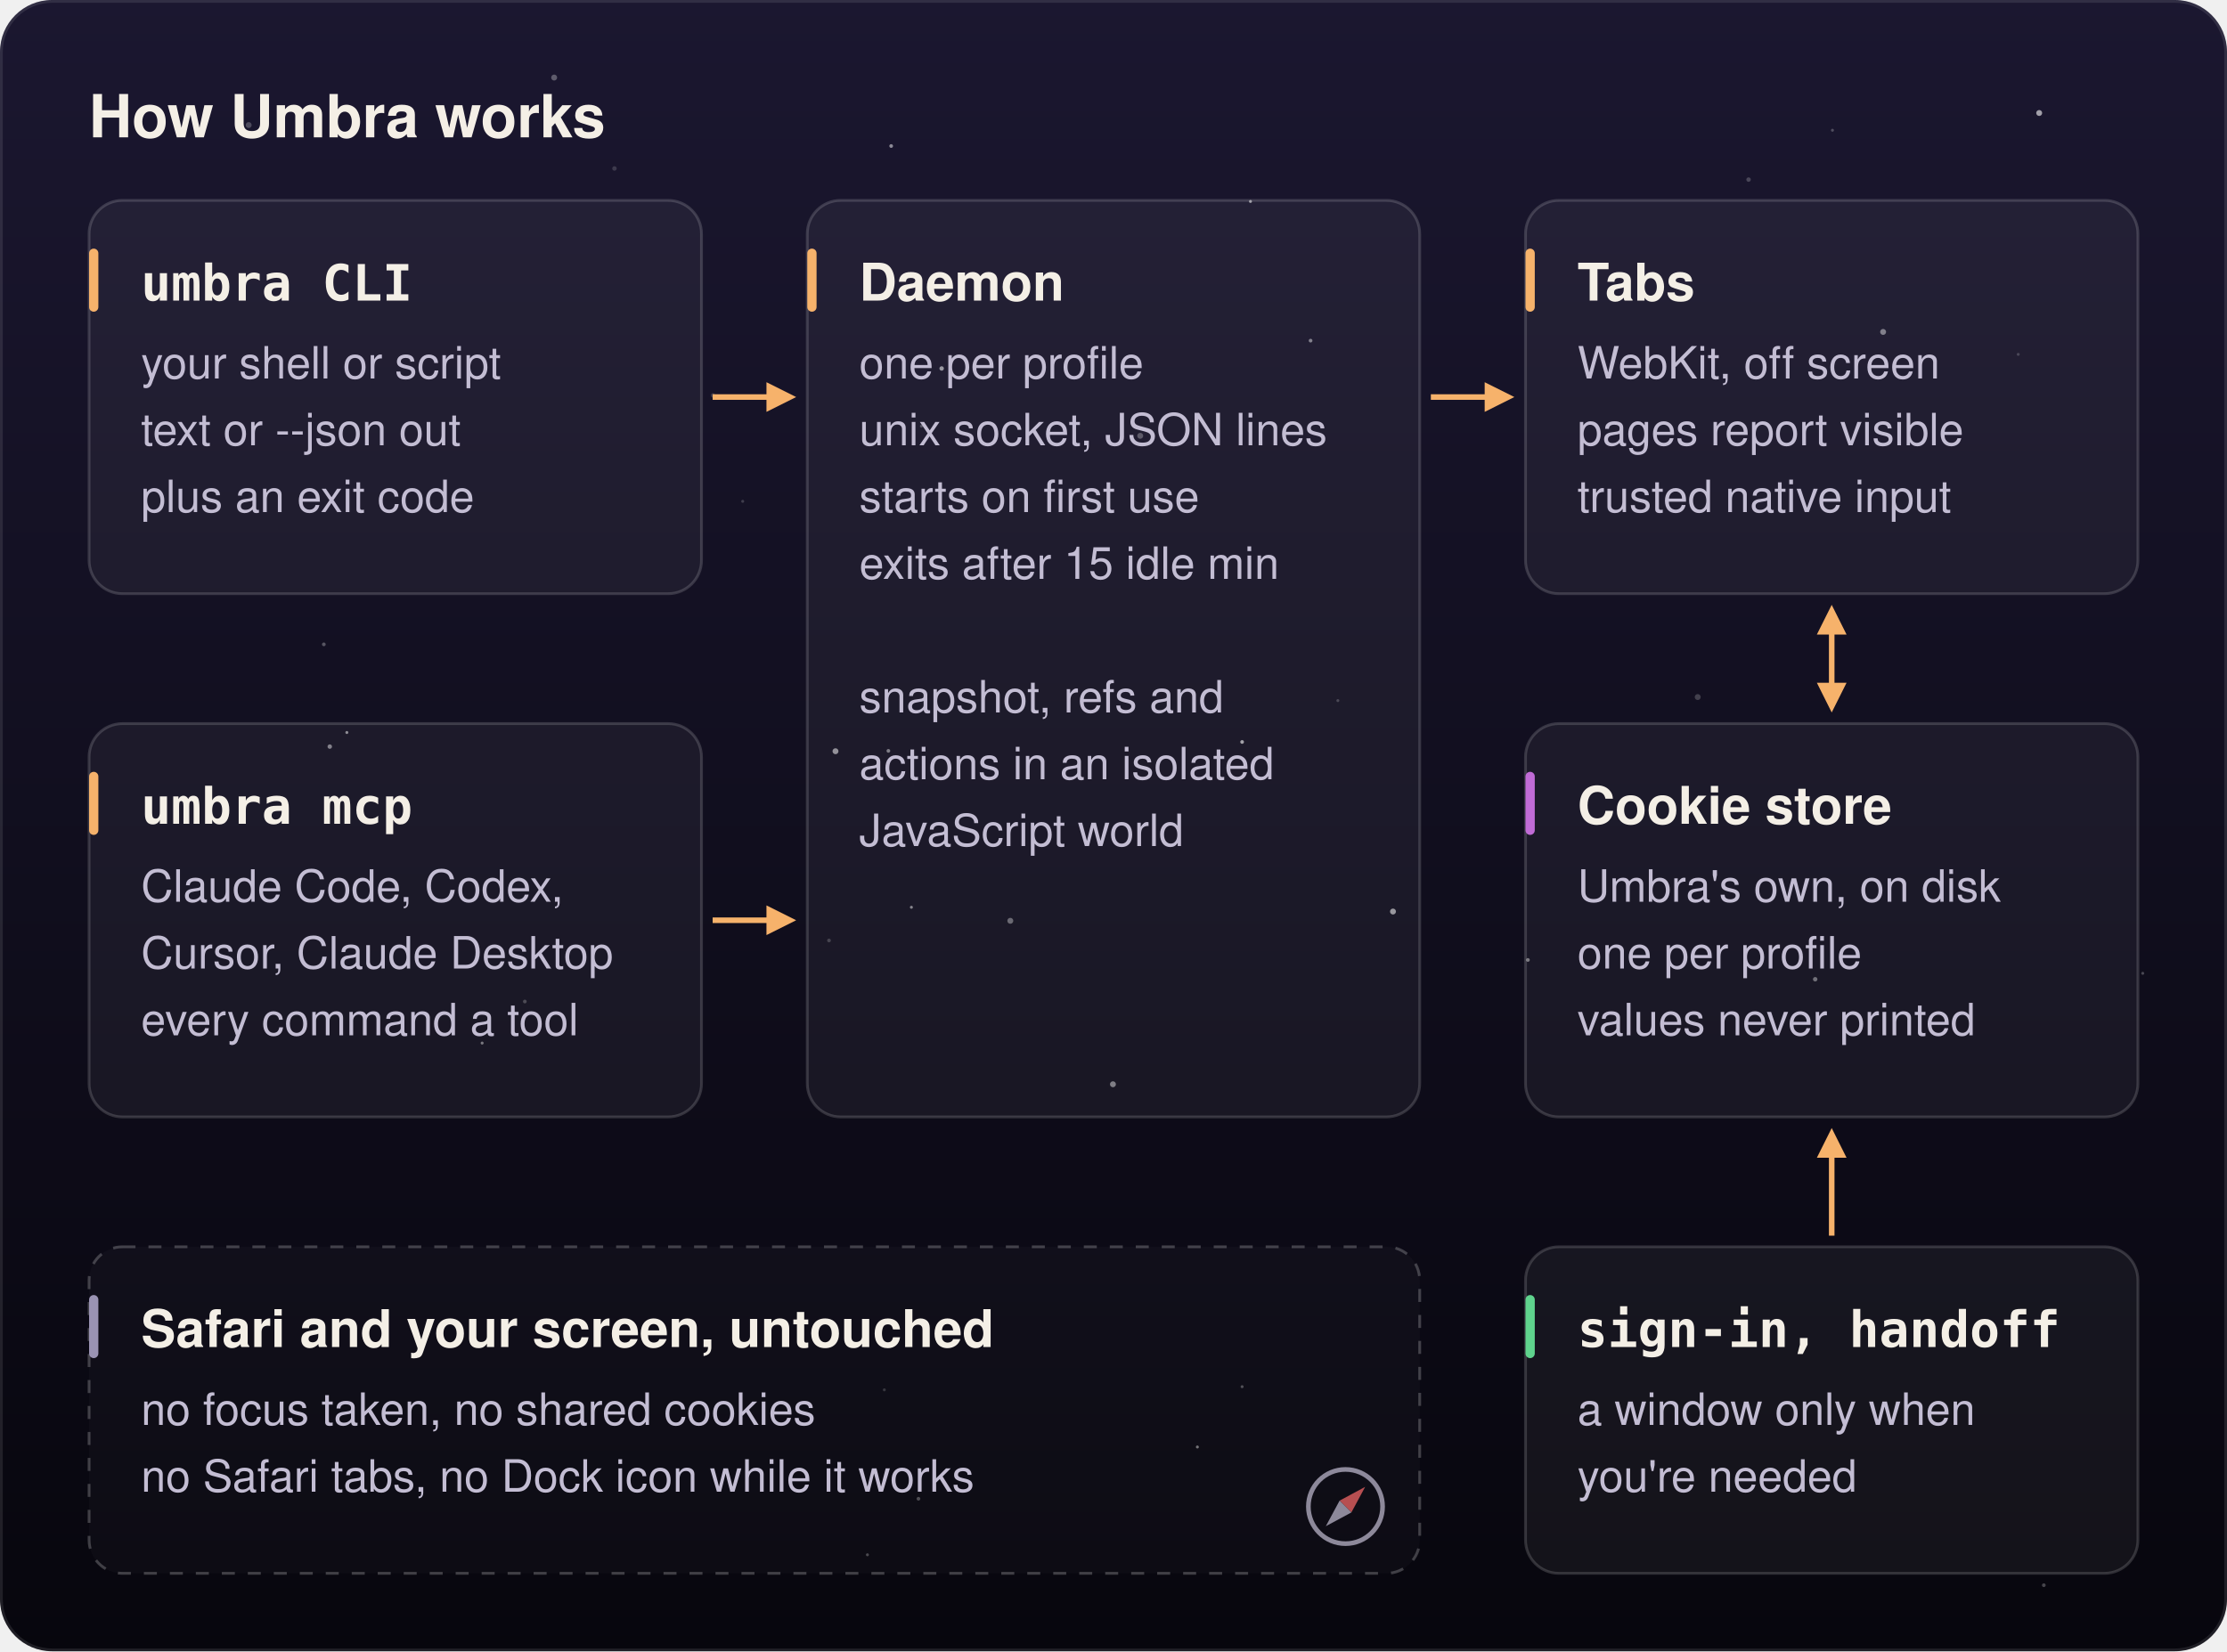
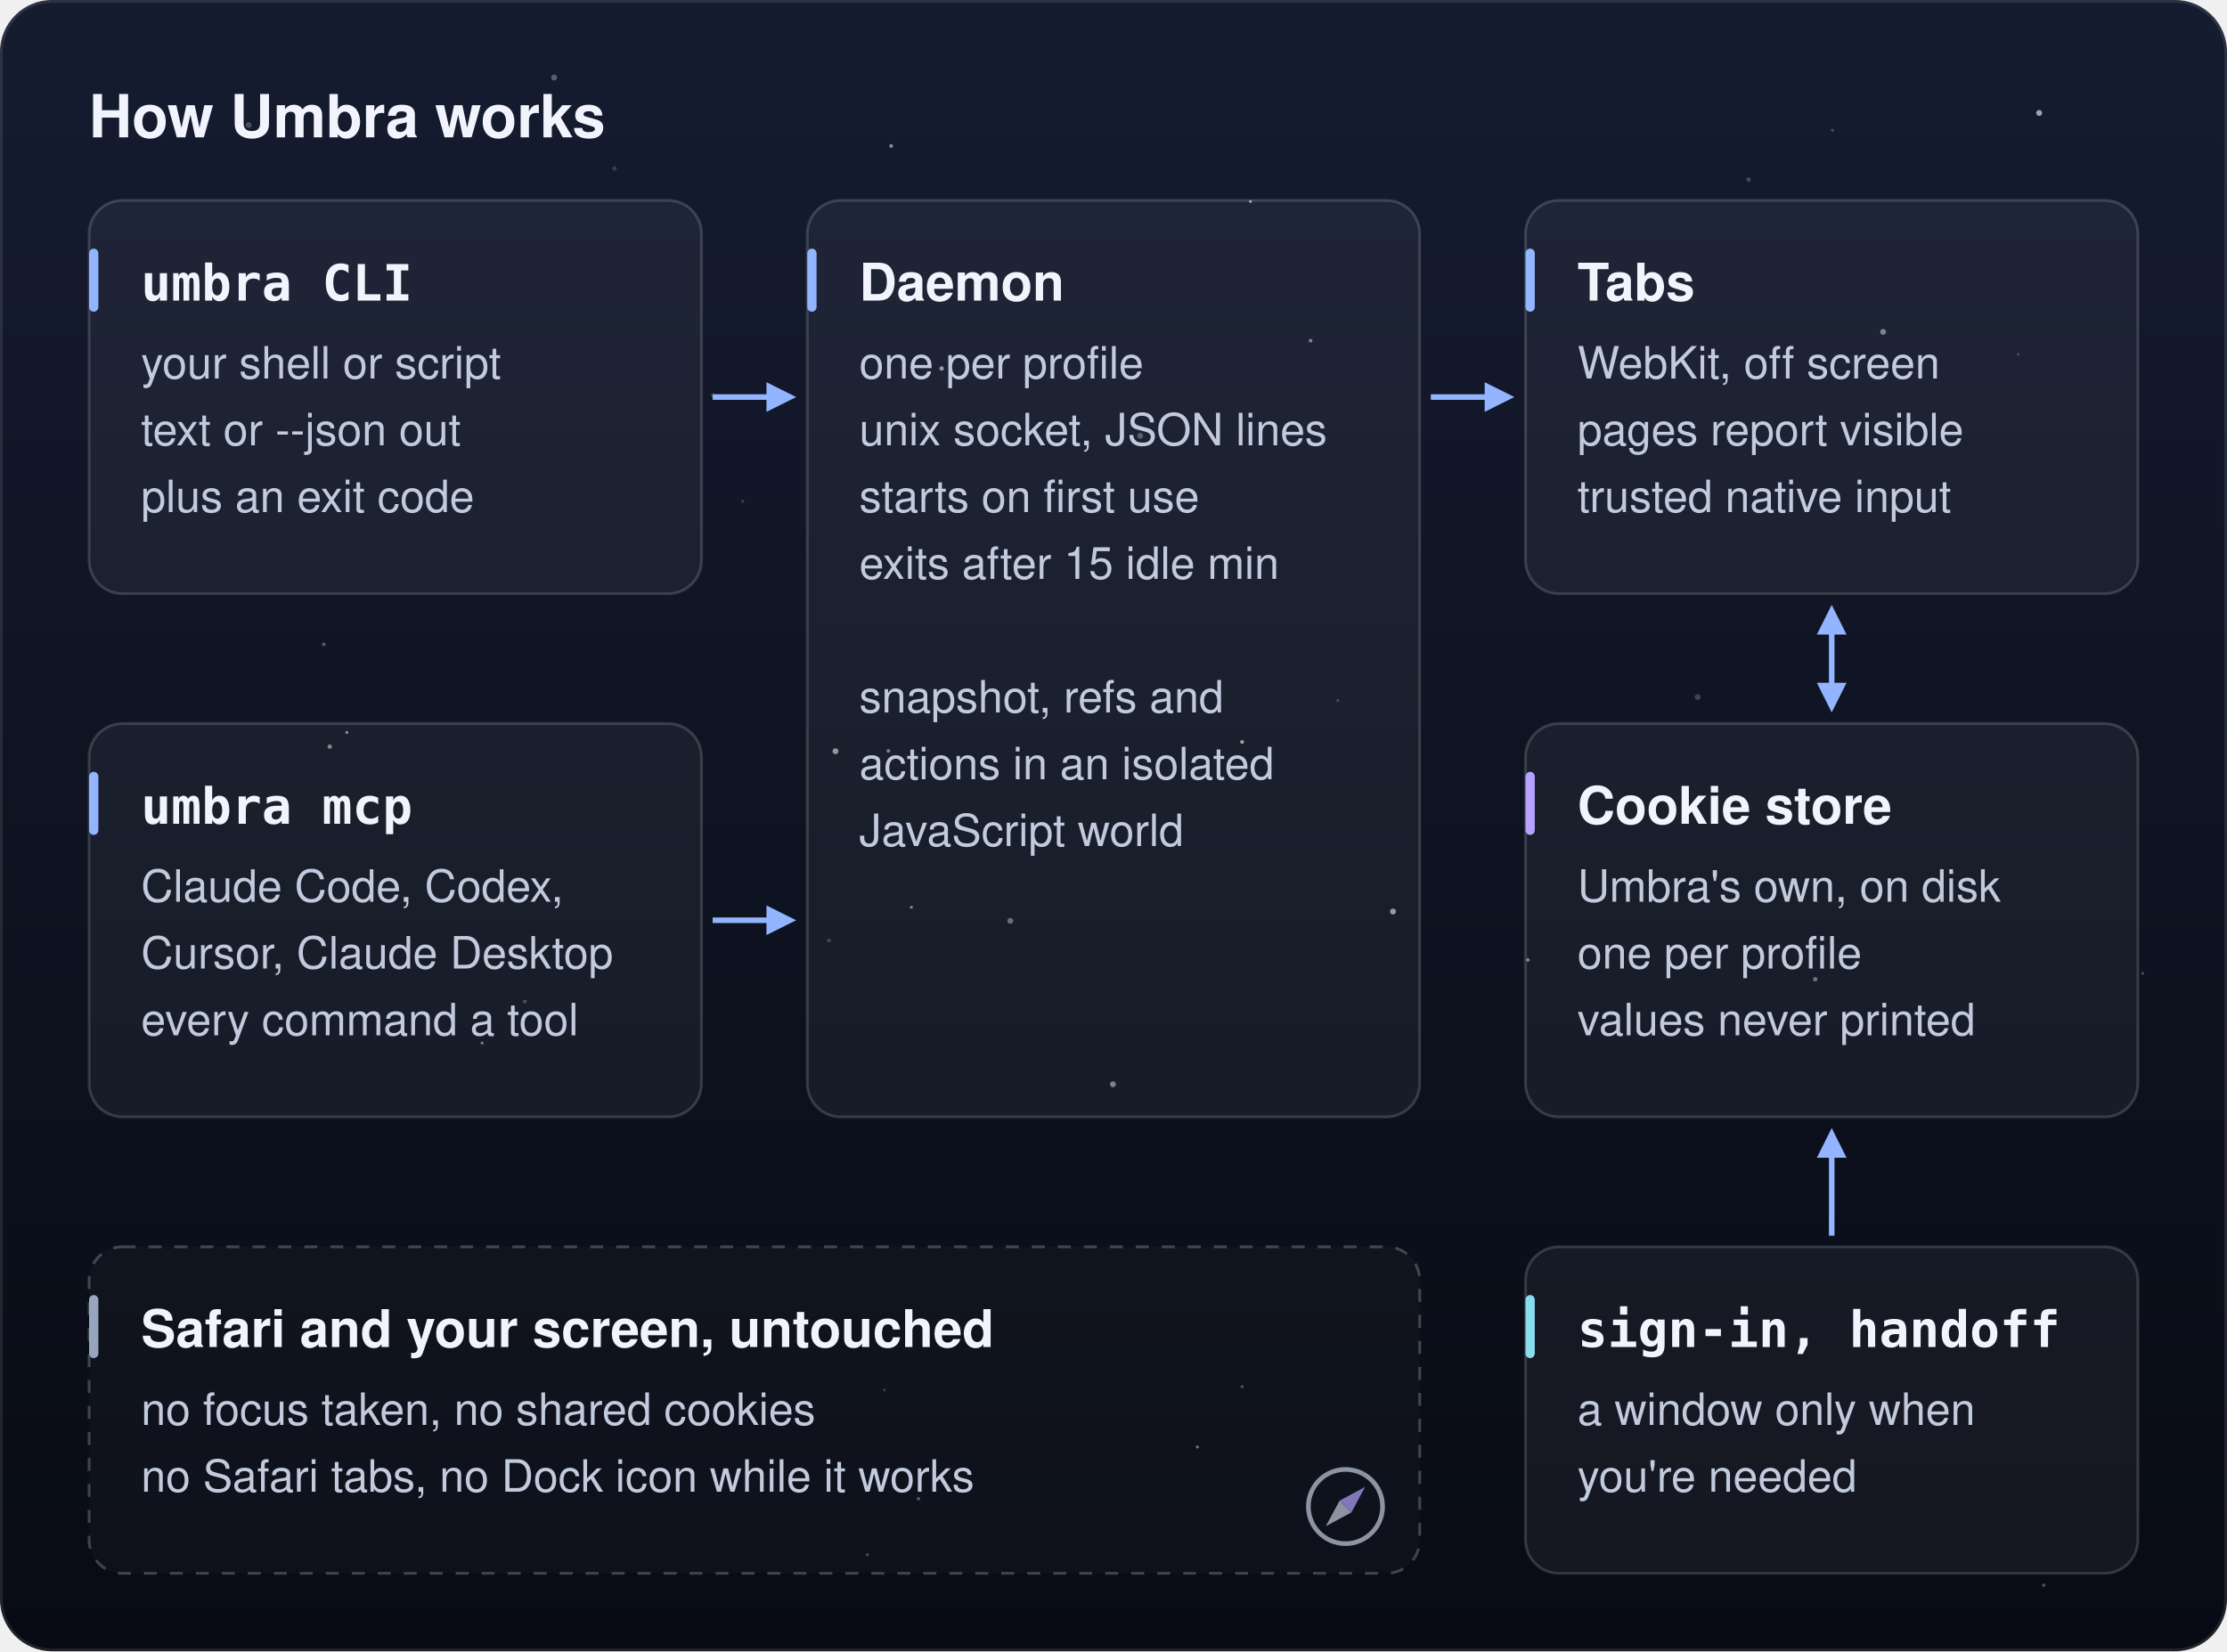
<svg xmlns="http://www.w3.org/2000/svg" viewBox="0 0 1200 890" width="1200" height="890" role="img" aria-labelledby="title desc">
  <defs>
    <radialGradient id="corona" cx="0" cy="0" r="230" gradientUnits="userSpaceOnUse">
-       <stop offset="0.60" stop-color="#ffe7b0" stop-opacity="0" />
-       <stop offset="0.655" stop-color="#fff1d2" stop-opacity="1" />
-       <stop offset="0.70" stop-color="#f6b26b" stop-opacity="0.7" />
-       <stop offset="0.82" stop-color="#c06bd6" stop-opacity="0.22" />
-       <stop offset="1" stop-color="#7c5cf6" stop-opacity="0" />
+       <stop offset="0.60" stop-color="#dce7ff" stop-opacity="0" />
+       <stop offset="0.655" stop-color="#e8edff" stop-opacity="1" />
+       <stop offset="0.70" stop-color="#93b4ff" stop-opacity="0.7" />
+       <stop offset="0.82" stop-color="#b5a1ff" stop-opacity="0.22" />
+       <stop offset="1" stop-color="#7c83f6" stop-opacity="0" />
    </radialGradient>
    <radialGradient id="rays" cx="0" cy="0" r="262" gradientUnits="userSpaceOnUse">
-       <stop offset="0.56" stop-color="#fff1d2" stop-opacity="0.75" />
-       <stop offset="0.72" stop-color="#f6b26b" stop-opacity="0.32" />
-       <stop offset="1" stop-color="#c06bd6" stop-opacity="0" />
+       <stop offset="0.56" stop-color="#e8edff" stop-opacity="0.75" />
+       <stop offset="0.72" stop-color="#93b4ff" stop-opacity="0.32" />
+       <stop offset="1" stop-color="#b5a1ff" stop-opacity="0" />
    </radialGradient>
    <radialGradient id="moon" cx="-40" cy="-50" r="190" gradientUnits="userSpaceOnUse">
-       <stop offset="0" stop-color="#1c1830" />
-       <stop offset="1" stop-color="#07060d" />
+       <stop offset="0" stop-color="#192039" />
+       <stop offset="1" stop-color="#080b14" />
    </radialGradient>
    <radialGradient id="bead" cx="0" cy="0" r="46" gradientUnits="userSpaceOnUse">
      <stop offset="0" stop-color="#ffffff" />
-       <stop offset="0.18" stop-color="#fff4dc" />
-       <stop offset="0.45" stop-color="#ffd08a" stop-opacity="0.45" />
-       <stop offset="1" stop-color="#ffb35c" stop-opacity="0" />
+       <stop offset="0.18" stop-color="#edf3ff" />
+       <stop offset="0.45" stop-color="#bbceff" stop-opacity="0.45" />
+       <stop offset="1" stop-color="#93b4ff" stop-opacity="0" />
    </radialGradient>
    <radialGradient id="halo" cx="0.5" cy="0.5" r="0.5">
-       <stop offset="0" stop-color="#7c5cf6" stop-opacity="0.20" />
-       <stop offset="1" stop-color="#7c5cf6" stop-opacity="0" />
+       <stop offset="0" stop-color="#7c83f6" stop-opacity="0.20" />
+       <stop offset="1" stop-color="#7c83f6" stop-opacity="0" />
    </radialGradient>
    <filter id="soft" x="-25%" y="-25%" width="150%" height="150%">
      <feGaussianBlur stdDeviation="2.6" />
    </filter>
    <linearGradient id="sky" x1="0" y1="0" x2="0" y2="1">
-       <stop offset="0" stop-color="#1b1730" />
-       <stop offset="1" stop-color="#07060d" />
+       <stop offset="0" stop-color="#151c30" />
+       <stop offset="1" stop-color="#080b14" />
    </linearGradient>
  </defs>
  <rect width="1200" height="890" rx="28" fill="url(#sky)" />
  <rect x="0.75" y="0.75" width="1198.5" height="888.5" rx="27.25" fill="none" stroke="#ffffff" stroke-opacity="0.10" stroke-width="1.5" />
  <circle cx="544.4" cy="496.3" r="1.6" fill="#ffffff" fill-opacity="0.35" />
  <circle cx="1014.7" cy="178.9" r="1.6" fill="#ffffff" fill-opacity="0.43" />
  <circle cx="942.2" cy="96.8" r="1.2" fill="#ffffff" fill-opacity="0.21" />
  <circle cx="645.2" cy="779.9" r="0.8" fill="#ffffff" fill-opacity="0.42" />
  <circle cx="478.7" cy="404.7" r="1" fill="#ffffff" fill-opacity="0.43" />
  <circle cx="987.4" cy="70.2" r="0.8" fill="#ffffff" fill-opacity="0.24" />
  <circle cx="298.6" cy="41.8" r="1.6" fill="#ffffff" fill-opacity="0.30" />
  <circle cx="706.2" cy="183.6" r="1" fill="#ffffff" fill-opacity="0.44" />
  <circle cx="599.7" cy="584.4" r="1.6" fill="#ffffff" fill-opacity="0.44" />
  <circle cx="491.1" cy="489.0" r="0.8" fill="#ffffff" fill-opacity="0.47" />
  <circle cx="384.2" cy="213.1" r="1.2" fill="#ffffff" fill-opacity="0.16" />
  <circle cx="673.8" cy="108.6" r="0.8" fill="#ffffff" fill-opacity="0.53" />
  <circle cx="467.4" cy="838.0" r="0.8" fill="#ffffff" fill-opacity="0.25" />
  <circle cx="1098.8" cy="60.9" r="1.6" fill="#ffffff" fill-opacity="0.59" />
  <circle cx="480.2" cy="78.7" r="1" fill="#ffffff" fill-opacity="0.50" />
  <circle cx="331.1" cy="90.8" r="1.2" fill="#ffffff" fill-opacity="0.16" />
  <circle cx="494.9" cy="807.8" r="1" fill="#ffffff" fill-opacity="0.26" />
  <circle cx="134.0" cy="67.4" r="1.6" fill="#ffffff" fill-opacity="0.23" />
  <circle cx="669.3" cy="399.9" r="1" fill="#ffffff" fill-opacity="0.59" />
  <circle cx="914.8" cy="375.7" r="1.6" fill="#ffffff" fill-opacity="0.20" />
  <circle cx="507.4" cy="198.6" r="1.2" fill="#ffffff" fill-opacity="0.54" />
  <circle cx="1154.6" cy="524.6" r="0.8" fill="#ffffff" fill-opacity="0.24" />
  <circle cx="476.5" cy="749.1" r="0.8" fill="#ffffff" fill-opacity="0.17" />
  <circle cx="186.9" cy="394.8" r="0.8" fill="#ffffff" fill-opacity="0.50" />
  <circle cx="400.2" cy="270.2" r="0.8" fill="#ffffff" fill-opacity="0.18" />
  <circle cx="259.8" cy="562.2" r="0.8" fill="#ffffff" fill-opacity="0.42" />
  <circle cx="450.2" cy="404.9" r="1.6" fill="#ffffff" fill-opacity="0.52" />
  <circle cx="174.5" cy="347.3" r="1" fill="#ffffff" fill-opacity="0.29" />
  <circle cx="282.8" cy="539.8" r="1" fill="#ffffff" fill-opacity="0.22" />
  <circle cx="750.6" cy="491.3" r="1.6" fill="#ffffff" fill-opacity="0.55" />
  <circle cx="720.9" cy="377.6" r="0.8" fill="#ffffff" fill-opacity="0.20" />
  <circle cx="614.4" cy="234.9" r="1.6" fill="#ffffff" fill-opacity="0.27" />
  <circle cx="978.1" cy="527.8" r="1.2" fill="#ffffff" fill-opacity="0.38" />
  <circle cx="1101.3" cy="854.4" r="1" fill="#ffffff" fill-opacity="0.25" />
  <circle cx="669.3" cy="747.4" r="0.8" fill="#ffffff" fill-opacity="0.28" />
  <circle cx="1087.5" cy="191.0" r="0.8" fill="#ffffff" fill-opacity="0.18" />
  <circle cx="496.5" cy="229.7" r="0.8" fill="#ffffff" fill-opacity="0.23" />
  <circle cx="446.7" cy="506.9" r="1" fill="#ffffff" fill-opacity="0.19" />
  <circle cx="177.7" cy="402.4" r="1.2" fill="#ffffff" fill-opacity="0.45" />
  <circle cx="823.3" cy="517.4" r="1" fill="#ffffff" fill-opacity="0.42" />
-   <text x="48" y="74" font-family="-apple-system, BlinkMacSystemFont, 'SF Pro Display', 'Segoe UI', Helvetica, Arial, sans-serif" font-size="32" font-weight="600" fill="#f4efe6">How Umbra works</text>
+   <text x="48" y="74" font-family="-apple-system, BlinkMacSystemFont, 'SF Pro Display', 'Segoe UI', Helvetica, Arial, sans-serif" font-size="32" font-weight="600" fill="#f1f4fc">How Umbra works</text>
  <rect x="48" y="108" width="330" height="212" rx="18" fill="#ffffff" fill-opacity="0.05" stroke="#ffffff" stroke-width="1.5" stroke-opacity="0.16" />
-   <rect x="48" y="134" width="5" height="34" rx="2.5" fill="#f6b26b" />
-   <text x="76" y="162" font-family="ui-monospace, SFMono-Regular, Menlo, Consolas, monospace" font-size="27" font-weight="600" fill="#f4efe6">umbra CLI</text>
-   <text x="76" y="204" font-family="-apple-system, BlinkMacSystemFont, 'SF Pro Display', 'Segoe UI', Helvetica, Arial, sans-serif" font-size="24" fill="#c3bdd3">your shell or script</text>
-   <text x="76" y="240" font-family="-apple-system, BlinkMacSystemFont, 'SF Pro Display', 'Segoe UI', Helvetica, Arial, sans-serif" font-size="24" fill="#c3bdd3">text or --json out</text>
-   <text x="76" y="276" font-family="-apple-system, BlinkMacSystemFont, 'SF Pro Display', 'Segoe UI', Helvetica, Arial, sans-serif" font-size="24" fill="#c3bdd3">plus an exit code</text>
+   <rect x="48" y="134" width="5" height="34" rx="2.5" fill="#93b4ff" />
+   <text x="76" y="162" font-family="ui-monospace, SFMono-Regular, Menlo, Consolas, monospace" font-size="27" font-weight="600" fill="#f1f4fc">umbra CLI</text>
+   <text x="76" y="204" font-family="-apple-system, BlinkMacSystemFont, 'SF Pro Display', 'Segoe UI', Helvetica, Arial, sans-serif" font-size="24" fill="#c2cadd">your shell or script</text>
+   <text x="76" y="240" font-family="-apple-system, BlinkMacSystemFont, 'SF Pro Display', 'Segoe UI', Helvetica, Arial, sans-serif" font-size="24" fill="#c2cadd">text or --json out</text>
+   <text x="76" y="276" font-family="-apple-system, BlinkMacSystemFont, 'SF Pro Display', 'Segoe UI', Helvetica, Arial, sans-serif" font-size="24" fill="#c2cadd">plus an exit code</text>
  <rect x="48" y="390" width="330" height="212" rx="18" fill="#ffffff" fill-opacity="0.05" stroke="#ffffff" stroke-width="1.5" stroke-opacity="0.16" />
-   <rect x="48" y="416" width="5" height="34" rx="2.5" fill="#f6b26b" />
-   <text x="76" y="444" font-family="ui-monospace, SFMono-Regular, Menlo, Consolas, monospace" font-size="27" font-weight="600" fill="#f4efe6">umbra mcp</text>
-   <text x="76" y="486" font-family="-apple-system, BlinkMacSystemFont, 'SF Pro Display', 'Segoe UI', Helvetica, Arial, sans-serif" font-size="24" fill="#c3bdd3">Claude Code, Codex,</text>
-   <text x="76" y="522" font-family="-apple-system, BlinkMacSystemFont, 'SF Pro Display', 'Segoe UI', Helvetica, Arial, sans-serif" font-size="24" fill="#c3bdd3">Cursor, Claude Desktop</text>
-   <text x="76" y="558" font-family="-apple-system, BlinkMacSystemFont, 'SF Pro Display', 'Segoe UI', Helvetica, Arial, sans-serif" font-size="24" fill="#c3bdd3">every command a tool</text>
+   <rect x="48" y="416" width="5" height="34" rx="2.5" fill="#93b4ff" />
+   <text x="76" y="444" font-family="ui-monospace, SFMono-Regular, Menlo, Consolas, monospace" font-size="27" font-weight="600" fill="#f1f4fc">umbra mcp</text>
+   <text x="76" y="486" font-family="-apple-system, BlinkMacSystemFont, 'SF Pro Display', 'Segoe UI', Helvetica, Arial, sans-serif" font-size="24" fill="#c2cadd">Claude Code, Codex,</text>
+   <text x="76" y="522" font-family="-apple-system, BlinkMacSystemFont, 'SF Pro Display', 'Segoe UI', Helvetica, Arial, sans-serif" font-size="24" fill="#c2cadd">Cursor, Claude Desktop</text>
+   <text x="76" y="558" font-family="-apple-system, BlinkMacSystemFont, 'SF Pro Display', 'Segoe UI', Helvetica, Arial, sans-serif" font-size="24" fill="#c2cadd">every command a tool</text>
  <rect x="435" y="108" width="330" height="494" rx="18" fill="#ffffff" fill-opacity="0.05" stroke="#ffffff" stroke-width="1.5" stroke-opacity="0.16" />
-   <rect x="435" y="134" width="5" height="34" rx="2.5" fill="#f6b26b" />
-   <text x="463" y="162" font-family="-apple-system, BlinkMacSystemFont, 'SF Pro Display', 'Segoe UI', Helvetica, Arial, sans-serif" font-size="28" font-weight="600" fill="#f4efe6">Daemon</text>
-   <text x="463" y="204" font-family="-apple-system, BlinkMacSystemFont, 'SF Pro Display', 'Segoe UI', Helvetica, Arial, sans-serif" font-size="24" fill="#c3bdd3">one per profile</text>
-   <text x="463" y="240" font-family="-apple-system, BlinkMacSystemFont, 'SF Pro Display', 'Segoe UI', Helvetica, Arial, sans-serif" font-size="24" fill="#c3bdd3">unix socket, JSON lines</text>
-   <text x="463" y="276" font-family="-apple-system, BlinkMacSystemFont, 'SF Pro Display', 'Segoe UI', Helvetica, Arial, sans-serif" font-size="24" fill="#c3bdd3">starts on first use</text>
-   <text x="463" y="312" font-family="-apple-system, BlinkMacSystemFont, 'SF Pro Display', 'Segoe UI', Helvetica, Arial, sans-serif" font-size="24" fill="#c3bdd3">exits after 15 idle min</text>
-   <text x="463" y="348" font-family="-apple-system, BlinkMacSystemFont, 'SF Pro Display', 'Segoe UI', Helvetica, Arial, sans-serif" font-size="24" fill="#c3bdd3" />
-   <text x="463" y="384" font-family="-apple-system, BlinkMacSystemFont, 'SF Pro Display', 'Segoe UI', Helvetica, Arial, sans-serif" font-size="24" fill="#c3bdd3">snapshot, refs and</text>
-   <text x="463" y="420" font-family="-apple-system, BlinkMacSystemFont, 'SF Pro Display', 'Segoe UI', Helvetica, Arial, sans-serif" font-size="24" fill="#c3bdd3">actions in an isolated</text>
-   <text x="463" y="456" font-family="-apple-system, BlinkMacSystemFont, 'SF Pro Display', 'Segoe UI', Helvetica, Arial, sans-serif" font-size="24" fill="#c3bdd3">JavaScript world</text>
+   <rect x="435" y="134" width="5" height="34" rx="2.5" fill="#93b4ff" />
+   <text x="463" y="162" font-family="-apple-system, BlinkMacSystemFont, 'SF Pro Display', 'Segoe UI', Helvetica, Arial, sans-serif" font-size="28" font-weight="600" fill="#f1f4fc">Daemon</text>
+   <text x="463" y="204" font-family="-apple-system, BlinkMacSystemFont, 'SF Pro Display', 'Segoe UI', Helvetica, Arial, sans-serif" font-size="24" fill="#c2cadd">one per profile</text>
+   <text x="463" y="240" font-family="-apple-system, BlinkMacSystemFont, 'SF Pro Display', 'Segoe UI', Helvetica, Arial, sans-serif" font-size="24" fill="#c2cadd">unix socket, JSON lines</text>
+   <text x="463" y="276" font-family="-apple-system, BlinkMacSystemFont, 'SF Pro Display', 'Segoe UI', Helvetica, Arial, sans-serif" font-size="24" fill="#c2cadd">starts on first use</text>
+   <text x="463" y="312" font-family="-apple-system, BlinkMacSystemFont, 'SF Pro Display', 'Segoe UI', Helvetica, Arial, sans-serif" font-size="24" fill="#c2cadd">exits after 15 idle min</text>
+   <text x="463" y="348" font-family="-apple-system, BlinkMacSystemFont, 'SF Pro Display', 'Segoe UI', Helvetica, Arial, sans-serif" font-size="24" fill="#c2cadd" />
+   <text x="463" y="384" font-family="-apple-system, BlinkMacSystemFont, 'SF Pro Display', 'Segoe UI', Helvetica, Arial, sans-serif" font-size="24" fill="#c2cadd">snapshot, refs and</text>
+   <text x="463" y="420" font-family="-apple-system, BlinkMacSystemFont, 'SF Pro Display', 'Segoe UI', Helvetica, Arial, sans-serif" font-size="24" fill="#c2cadd">actions in an isolated</text>
+   <text x="463" y="456" font-family="-apple-system, BlinkMacSystemFont, 'SF Pro Display', 'Segoe UI', Helvetica, Arial, sans-serif" font-size="24" fill="#c2cadd">JavaScript world</text>
  <rect x="822" y="108" width="330" height="212" rx="18" fill="#ffffff" fill-opacity="0.05" stroke="#ffffff" stroke-width="1.5" stroke-opacity="0.16" />
-   <rect x="822" y="134" width="5" height="34" rx="2.5" fill="#f6b26b" />
-   <text x="850" y="162" font-family="-apple-system, BlinkMacSystemFont, 'SF Pro Display', 'Segoe UI', Helvetica, Arial, sans-serif" font-size="28" font-weight="600" fill="#f4efe6">Tabs</text>
-   <text x="850" y="204" font-family="-apple-system, BlinkMacSystemFont, 'SF Pro Display', 'Segoe UI', Helvetica, Arial, sans-serif" font-size="24" fill="#c3bdd3">WebKit, off screen</text>
-   <text x="850" y="240" font-family="-apple-system, BlinkMacSystemFont, 'SF Pro Display', 'Segoe UI', Helvetica, Arial, sans-serif" font-size="24" fill="#c3bdd3">pages report visible</text>
-   <text x="850" y="276" font-family="-apple-system, BlinkMacSystemFont, 'SF Pro Display', 'Segoe UI', Helvetica, Arial, sans-serif" font-size="24" fill="#c3bdd3">trusted native input</text>
+   <rect x="822" y="134" width="5" height="34" rx="2.5" fill="#93b4ff" />
+   <text x="850" y="162" font-family="-apple-system, BlinkMacSystemFont, 'SF Pro Display', 'Segoe UI', Helvetica, Arial, sans-serif" font-size="28" font-weight="600" fill="#f1f4fc">Tabs</text>
+   <text x="850" y="204" font-family="-apple-system, BlinkMacSystemFont, 'SF Pro Display', 'Segoe UI', Helvetica, Arial, sans-serif" font-size="24" fill="#c2cadd">WebKit, off screen</text>
+   <text x="850" y="240" font-family="-apple-system, BlinkMacSystemFont, 'SF Pro Display', 'Segoe UI', Helvetica, Arial, sans-serif" font-size="24" fill="#c2cadd">pages report visible</text>
+   <text x="850" y="276" font-family="-apple-system, BlinkMacSystemFont, 'SF Pro Display', 'Segoe UI', Helvetica, Arial, sans-serif" font-size="24" fill="#c2cadd">trusted native input</text>
  <rect x="822" y="390" width="330" height="212" rx="18" fill="#ffffff" fill-opacity="0.05" stroke="#ffffff" stroke-width="1.5" stroke-opacity="0.16" />
-   <rect x="822" y="416" width="5" height="34" rx="2.5" fill="#c06bd6" />
-   <text x="850" y="444" font-family="-apple-system, BlinkMacSystemFont, 'SF Pro Display', 'Segoe UI', Helvetica, Arial, sans-serif" font-size="28" font-weight="600" fill="#f4efe6">Cookie store</text>
-   <text x="850" y="486" font-family="-apple-system, BlinkMacSystemFont, 'SF Pro Display', 'Segoe UI', Helvetica, Arial, sans-serif" font-size="24" fill="#c3bdd3">Umbra's own, on disk</text>
-   <text x="850" y="522" font-family="-apple-system, BlinkMacSystemFont, 'SF Pro Display', 'Segoe UI', Helvetica, Arial, sans-serif" font-size="24" fill="#c3bdd3">one per profile</text>
-   <text x="850" y="558" font-family="-apple-system, BlinkMacSystemFont, 'SF Pro Display', 'Segoe UI', Helvetica, Arial, sans-serif" font-size="24" fill="#c3bdd3">values never printed</text>
+   <rect x="822" y="416" width="5" height="34" rx="2.5" fill="#b5a1ff" />
+   <text x="850" y="444" font-family="-apple-system, BlinkMacSystemFont, 'SF Pro Display', 'Segoe UI', Helvetica, Arial, sans-serif" font-size="28" font-weight="600" fill="#f1f4fc">Cookie store</text>
+   <text x="850" y="486" font-family="-apple-system, BlinkMacSystemFont, 'SF Pro Display', 'Segoe UI', Helvetica, Arial, sans-serif" font-size="24" fill="#c2cadd">Umbra's own, on disk</text>
+   <text x="850" y="522" font-family="-apple-system, BlinkMacSystemFont, 'SF Pro Display', 'Segoe UI', Helvetica, Arial, sans-serif" font-size="24" fill="#c2cadd">one per profile</text>
+   <text x="850" y="558" font-family="-apple-system, BlinkMacSystemFont, 'SF Pro Display', 'Segoe UI', Helvetica, Arial, sans-serif" font-size="24" fill="#c2cadd">values never printed</text>
  <rect x="48" y="672" width="717" height="176" rx="18" fill="#ffffff" fill-opacity="0.02" stroke="#ffffff" stroke-width="1.5" stroke-dasharray="7 7" stroke-opacity="0.22" />
-   <rect x="48" y="698" width="5" height="34" rx="2.5" fill="#9a93b3" />
-   <text x="76" y="726" font-family="-apple-system, BlinkMacSystemFont, 'SF Pro Display', 'Segoe UI', Helvetica, Arial, sans-serif" font-size="28" font-weight="600" fill="#f4efe6">Safari and your screen, untouched</text>
-   <text x="76" y="768" font-family="-apple-system, BlinkMacSystemFont, 'SF Pro Display', 'Segoe UI', Helvetica, Arial, sans-serif" font-size="24" fill="#c3bdd3">no focus taken, no shared cookies</text>
-   <text x="76" y="804" font-family="-apple-system, BlinkMacSystemFont, 'SF Pro Display', 'Segoe UI', Helvetica, Arial, sans-serif" font-size="24" fill="#c3bdd3">no Safari tabs, no Dock icon while it works</text>
+   <rect x="48" y="698" width="5" height="34" rx="2.5" fill="#98a5bf" />
+   <text x="76" y="726" font-family="-apple-system, BlinkMacSystemFont, 'SF Pro Display', 'Segoe UI', Helvetica, Arial, sans-serif" font-size="28" font-weight="600" fill="#f1f4fc">Safari and your screen, untouched</text>
+   <text x="76" y="768" font-family="-apple-system, BlinkMacSystemFont, 'SF Pro Display', 'Segoe UI', Helvetica, Arial, sans-serif" font-size="24" fill="#c2cadd">no focus taken, no shared cookies</text>
+   <text x="76" y="804" font-family="-apple-system, BlinkMacSystemFont, 'SF Pro Display', 'Segoe UI', Helvetica, Arial, sans-serif" font-size="24" fill="#c2cadd">no Safari tabs, no Dock icon while it works</text>
  <g transform="translate(725 812)" opacity="0.7">
-     <circle r="20" fill="none" stroke="#c3bdd3" stroke-width="2.5" />
+     <circle r="20" fill="none" stroke="#c2cadd" stroke-width="2.5" />
    <g transform="rotate(45)">
-       <path d="M0 -15 L4.5 0 L-4.5 0 Z" fill="#ff6b6b" />
-       <path d="M0 15 L4.5 0 L-4.5 0 Z" fill="#c3bdd3" />
+       <path d="M0 -15 L4.5 0 L-4.5 0 Z" fill="#b5a1ff" />
+       <path d="M0 15 L4.5 0 L-4.5 0 Z" fill="#c2cadd" />
    </g>
  </g>
  <rect x="822" y="672" width="330" height="176" rx="18" fill="#ffffff" fill-opacity="0.05" stroke="#ffffff" stroke-width="1.5" stroke-opacity="0.16" />
-   <rect x="822" y="698" width="5" height="34" rx="2.5" fill="#5fd38d" />
-   <text x="850" y="726" font-family="ui-monospace, SFMono-Regular, Menlo, Consolas, monospace" font-size="27" font-weight="600" fill="#f4efe6">sign-in, handoff</text>
-   <text x="850" y="768" font-family="-apple-system, BlinkMacSystemFont, 'SF Pro Display', 'Segoe UI', Helvetica, Arial, sans-serif" font-size="24" fill="#c3bdd3">a window only when</text>
-   <text x="850" y="804" font-family="-apple-system, BlinkMacSystemFont, 'SF Pro Display', 'Segoe UI', Helvetica, Arial, sans-serif" font-size="24" fill="#c3bdd3">you're needed</text>
-   <line x1="384" y1="214.0" x2="415" y2="214.0" stroke="#f6b26b" stroke-width="3" />
-   <path d="M429 214.0 L413 206.0 L413 222.0 Z" fill="#f6b26b" />
-   <line x1="384" y1="496.0" x2="415" y2="496.0" stroke="#f6b26b" stroke-width="3" />
-   <path d="M429 496.0 L413 488.0 L413 504.0 Z" fill="#f6b26b" />
-   <line x1="771" y1="214.0" x2="802" y2="214.0" stroke="#f6b26b" stroke-width="3" />
-   <path d="M816 214.0 L800 206.0 L800 222.0 Z" fill="#f6b26b" />
-   <line x1="987.0" y1="340" x2="987.0" y2="370" stroke="#f6b26b" stroke-width="3" />
-   <path d="M987.0 384 L979.0 368 L995.0 368 Z" fill="#f6b26b" />
-   <path d="M987.0 326 L995.0 342 L979.0 342 Z" fill="#f6b26b" />
-   <line x1="987.0" y1="666" x2="987.0" y2="622" stroke="#f6b26b" stroke-width="3" />
-   <path d="M987.0 608 L995.0 624 L979.0 624 Z" fill="#f6b26b" />
+   <rect x="822" y="698" width="5" height="34" rx="2.5" fill="#87dced" />
+   <text x="850" y="726" font-family="ui-monospace, SFMono-Regular, Menlo, Consolas, monospace" font-size="27" font-weight="600" fill="#f1f4fc">sign-in, handoff</text>
+   <text x="850" y="768" font-family="-apple-system, BlinkMacSystemFont, 'SF Pro Display', 'Segoe UI', Helvetica, Arial, sans-serif" font-size="24" fill="#c2cadd">a window only when</text>
+   <text x="850" y="804" font-family="-apple-system, BlinkMacSystemFont, 'SF Pro Display', 'Segoe UI', Helvetica, Arial, sans-serif" font-size="24" fill="#c2cadd">you're needed</text>
+   <line x1="384" y1="214.0" x2="415" y2="214.0" stroke="#93b4ff" stroke-width="3" />
+   <path d="M429 214.0 L413 206.0 L413 222.0 Z" fill="#93b4ff" />
+   <line x1="384" y1="496.0" x2="415" y2="496.0" stroke="#93b4ff" stroke-width="3" />
+   <path d="M429 496.0 L413 488.0 L413 504.0 Z" fill="#93b4ff" />
+   <line x1="771" y1="214.0" x2="802" y2="214.0" stroke="#93b4ff" stroke-width="3" />
+   <path d="M816 214.0 L800 206.0 L800 222.0 Z" fill="#93b4ff" />
+   <line x1="987.0" y1="340" x2="987.0" y2="370" stroke="#93b4ff" stroke-width="3" />
+   <path d="M987.0 384 L979.0 368 L995.0 368 Z" fill="#93b4ff" />
+   <path d="M987.0 326 L995.0 342 L979.0 342 Z" fill="#93b4ff" />
+   <line x1="987.0" y1="666" x2="987.0" y2="622" stroke="#93b4ff" stroke-width="3" />
+   <path d="M987.0 608 L995.0 624 L979.0 624 Z" fill="#93b4ff" />
</svg>
